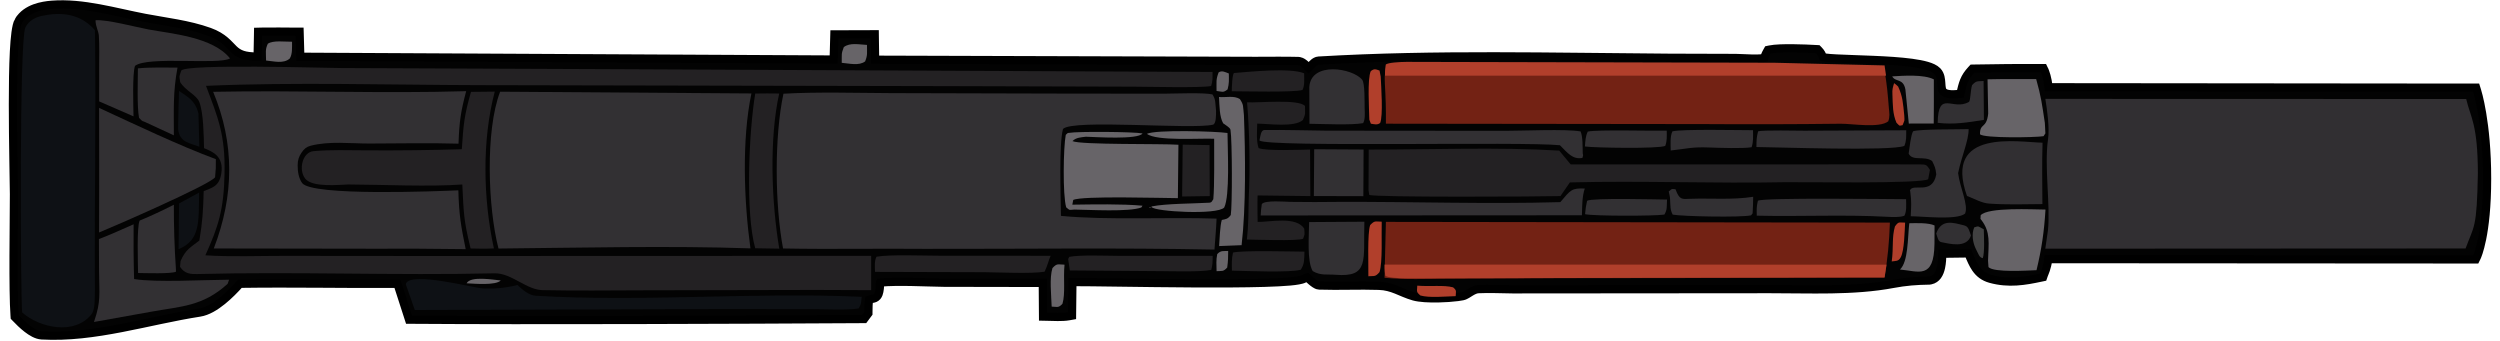
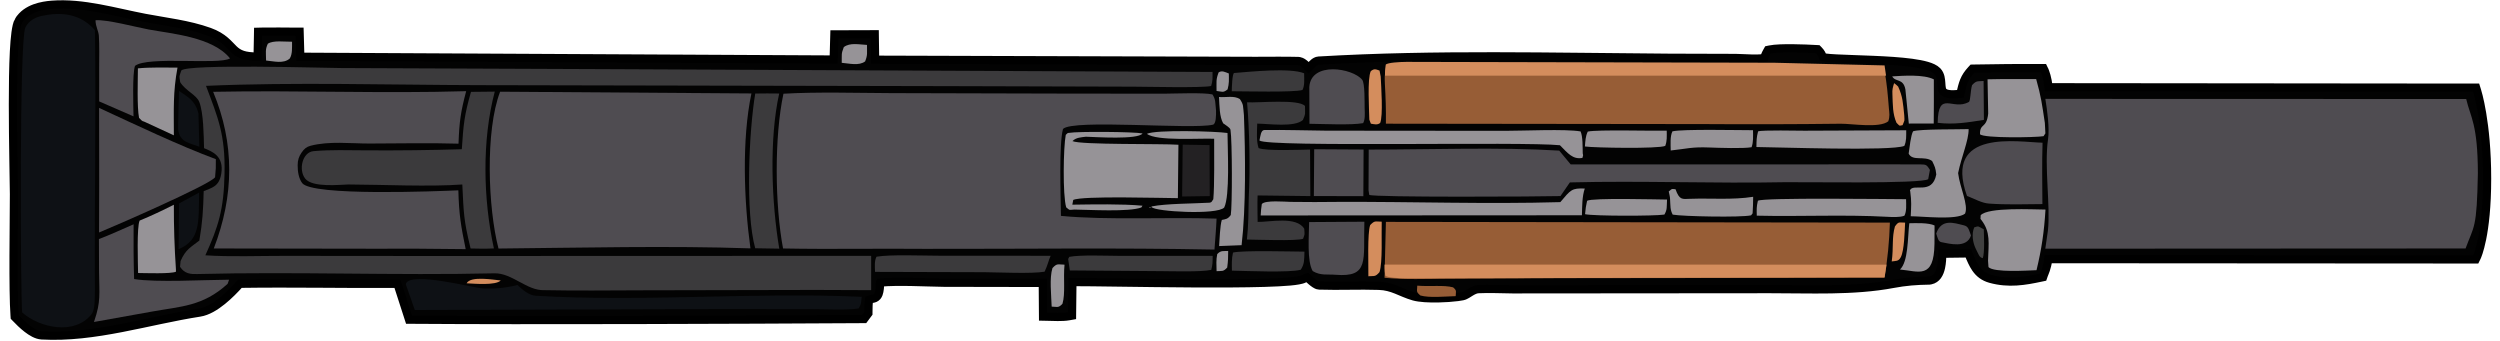
<svg xmlns="http://www.w3.org/2000/svg" width="147" height="20" viewBox="0 0 147 20" fill="none">
-   <path d="M120.438 15.237C120.366 15.778 120.218 16.054 120.179 16.167L120.134 16.297L120.001 16.325C119.07 16.524 118.112 16.695 117.034 16.395C116.642 16.285 116.377 16.075 116.173 15.781C116.004 15.539 115.876 15.236 115.742 14.9L114.208 14.92C114.201 15.174 114.187 15.47 114.131 15.727C114.093 15.897 114.034 16.073 113.93 16.215C113.834 16.346 113.699 16.447 113.524 16.483L113.447 16.495L113.437 16.496L113.428 16.496C112.688 16.506 112.044 16.556 111.317 16.693C108.973 17.137 106.372 16.995 104.066 17L104.065 17L88.947 17.013L88.946 17.013C88.252 17.008 87.6 16.969 86.927 17.002C86.785 17.009 86.64 17.076 86.483 17.17L86.259 17.309C86.192 17.348 86.101 17.398 86.007 17.417L85.718 17.464C85.395 17.506 84.982 17.536 84.575 17.544C84.04 17.555 83.474 17.529 83.131 17.432C82.742 17.321 82.406 17.158 82.105 17.038C81.796 16.915 81.484 16.82 81.083 16.806C80.501 16.786 79.922 16.791 79.337 16.797C78.754 16.803 78.165 16.809 77.572 16.789L77.571 16.789C77.506 16.787 77.451 16.764 77.417 16.748C77.379 16.73 77.341 16.707 77.307 16.685C77.237 16.639 77.162 16.579 77.093 16.52C77.009 16.45 76.927 16.374 76.859 16.311C76.85 16.314 76.841 16.317 76.832 16.32L76.699 16.381L76.698 16.381C76.608 16.432 76.48 16.462 76.353 16.485C76.217 16.51 76.047 16.532 75.851 16.55C75.457 16.586 74.942 16.611 74.346 16.629C73.153 16.665 71.623 16.669 70.064 16.66C67.17 16.644 64.19 16.583 63.058 16.586L63.037 18.36L63.035 18.561L62.838 18.596C62.458 18.663 61.908 18.629 61.566 18.622L61.331 18.617L61.329 18.382L61.316 16.636L55.511 16.625L55.507 16.625C54.337 16.608 52.861 16.517 51.75 16.614C51.748 16.619 51.744 16.623 51.743 16.626C51.74 16.636 51.738 16.644 51.738 16.671C51.739 16.745 51.755 16.878 51.706 17.129L51.662 17.288C51.642 17.339 51.615 17.388 51.579 17.43C51.496 17.526 51.393 17.553 51.326 17.566C51.239 17.581 51.181 17.581 51.103 17.616C51.065 17.867 51.066 18.029 51.062 18.345L51.062 18.423L51.015 18.486C50.976 18.538 50.934 18.594 50.885 18.661L50.812 18.759L50.691 18.76C43.389 18.803 31.075 18.849 24.227 18.799L24.052 18.798L23.998 18.631L23.371 16.691C20.267 16.708 17.204 16.641 14.107 16.686C13.816 17.011 13.457 17.38 13.073 17.689C12.664 18.02 12.198 18.309 11.742 18.379C10.224 18.614 8.7 18.989 7.133 19.291C5.579 19.59 4.005 19.811 2.447 19.721L2.446 19.721C2.151 19.703 1.844 19.515 1.598 19.324C1.339 19.125 1.097 18.884 0.924 18.701L0.864 18.639L0.858 18.553C0.75 17.078 0.816 13.073 0.821 11.419C0.82 11.055 0.805 10.297 0.789 9.345C0.774 8.394 0.759 7.254 0.759 6.135C0.759 5.016 0.773 3.914 0.819 3.039C0.842 2.602 0.873 2.217 0.914 1.914C0.935 1.763 0.959 1.628 0.986 1.515C1.013 1.406 1.046 1.299 1.096 1.217L1.097 1.217C1.326 0.836 1.688 0.614 2.044 0.482C2.4 0.351 2.77 0.302 3.045 0.28C3.961 0.208 4.898 0.319 5.817 0.487C6.277 0.571 6.737 0.671 7.188 0.77C7.64 0.868 8.084 0.966 8.52 1.05C9.729 1.282 11.075 1.426 12.312 1.87C13.151 2.172 13.449 2.615 13.747 2.898C13.891 3.035 14.042 3.145 14.274 3.221C14.476 3.286 14.75 3.326 15.148 3.324L15.172 2.1L15.176 1.868L15.408 1.862C16.059 1.848 16.74 1.864 17.382 1.865L17.616 1.865L17.623 2.1L17.658 3.337L49.02 3.5L49.055 2.256L49.062 2.022L49.296 2.021L51.196 2.015L51.435 2.014L51.438 2.253L51.457 3.511L73.821 3.58L75.071 3.575C75.493 3.574 75.916 3.575 76.331 3.586L76.408 3.595C76.482 3.61 76.547 3.642 76.599 3.674C76.669 3.718 76.734 3.774 76.791 3.828C76.845 3.88 76.898 3.937 76.945 3.991C76.983 3.957 77.024 3.917 77.069 3.869C77.122 3.814 77.185 3.746 77.25 3.692C77.309 3.644 77.409 3.571 77.537 3.563C84.415 3.159 91.284 3.352 98.149 3.396L102.048 3.408L102.049 3.408C102.176 3.409 102.333 3.416 102.497 3.424C102.664 3.432 102.842 3.44 103.017 3.444C103.307 3.451 103.562 3.442 103.74 3.411C103.753 3.366 103.762 3.324 103.776 3.284C103.806 3.202 103.842 3.13 103.897 3.031L103.951 2.935L104.06 2.912C104.371 2.847 104.908 2.835 105.422 2.84C105.945 2.845 106.474 2.87 106.788 2.888L106.881 2.893L106.946 2.959C107.071 3.085 107.135 3.218 107.187 3.359C107.218 3.366 107.26 3.377 107.314 3.385C107.476 3.407 107.708 3.425 107.996 3.439C108.574 3.469 109.331 3.488 110.128 3.522C110.917 3.555 111.736 3.604 112.408 3.694C112.744 3.74 113.05 3.796 113.301 3.869C113.541 3.939 113.77 4.034 113.912 4.18C114.017 4.287 114.069 4.416 114.099 4.534C114.127 4.651 114.137 4.774 114.145 4.879C114.152 4.991 114.158 5.082 114.172 5.167C114.186 5.25 114.206 5.306 114.229 5.342C114.314 5.47 114.472 5.532 114.719 5.544C114.838 5.55 114.964 5.543 115.091 5.532C115.148 5.527 115.209 5.522 115.269 5.517C115.343 5.194 115.403 4.955 115.484 4.756C115.584 4.511 115.711 4.33 115.906 4.114L115.977 4.037L116.081 4.035C117.903 4.006 118.337 4 120.003 4.004L120.155 4.004L120.221 4.142L120.221 4.143L120.222 4.144L120.223 4.146C120.223 4.147 120.224 4.149 120.225 4.15C120.227 4.155 120.229 4.161 120.232 4.169C120.239 4.184 120.248 4.205 120.258 4.232C120.278 4.287 120.305 4.364 120.333 4.466C120.378 4.628 120.425 4.85 120.456 5.13L145.421 5.155L145.597 5.155L145.65 5.323C145.662 5.36 146.241 7.173 146.241 10.501C146.241 13.831 145.662 15.069 145.639 15.117L145.572 15.254L145.421 15.254L120.438 15.237Z" fill="#030303" stroke="black" stroke-width="0.483" />
-   <path d="M145.013 5.822C145.262 6.904 145.692 7.265 145.699 10.191C145.638 13.507 145.474 13.244 144.976 14.61L120.264 14.623L120.417 13.563C120.579 12.143 120.192 9.771 120.425 8.186C120.523 7.515 120.372 6.482 120.267 5.814L145.013 5.822Z" fill="#312F32" />
-   <path d="M71.534 12.855C71.513 13.411 71.451 14.11 71.411 14.675C65.775 14.561 60.029 14.642 54.383 14.632C51.604 14.605 48.825 14.664 46.044 14.61C45.562 12.061 45.523 8.054 46.067 5.511C48.109 5.393 50.367 5.468 52.429 5.476L62.993 5.504L68.501 5.508C69.075 5.505 70.794 5.433 71.292 5.552C71.491 5.857 71.451 6.024 71.503 6.506C71.506 6.785 71.509 7.286 71.321 7.331C70.091 7.627 63.076 6.992 62.504 7.583C62.26 8.476 62.371 11.558 62.384 12.694C65.141 12.958 68.659 12.755 71.534 12.855Z" fill="#323033" />
-   <path d="M44.184 5.495C43.611 8.198 43.744 11.838 44.126 14.604C39.371 14.44 34.098 14.569 29.312 14.614C28.689 12.213 28.529 7.688 29.407 5.392L44.184 5.495Z" fill="#323033" />
-   <path d="M71.297 4.231C71.298 4.562 71.314 4.761 71.215 5.056C70.719 5.179 67.323 5.097 66.662 5.096L55.472 5.064L28.169 5.007C22.99 4.994 17.252 4.821 12.113 5.048C12.819 6.921 13.25 7.914 13.203 10.207C13.161 12.333 12.838 13.33 12.075 15.012C13.509 15.111 15.279 15.042 16.737 15.045L25.512 15.053L51.224 15.044L51.224 17.061L47.952 17.048L37.69 17.07C35.796 17.076 33.899 17.099 32.005 17.061C30.977 17.102 30.112 16.047 29.073 16.071C23.247 16.208 17.419 15.962 11.593 16.114C11.222 16.124 10.854 16.105 10.586 15.686L10.618 15.351C10.909 14.664 11.236 14.525 11.722 14.145C11.908 13.058 11.949 12.351 11.977 11.239C12.413 11.046 12.883 11.002 13.01 10.218C13.185 9.15 12.444 8.901 11.998 8.712C11.977 7.937 11.97 6.661 11.72 6C11.565 5.585 10.906 5.336 10.595 4.832C10.533 4.399 10.524 4.571 10.662 4.142C11.052 3.751 18.923 3.993 20.062 4.001L35.449 4.065L71.297 4.231Z" fill="#232123" />
-   <path d="M27.411 5.361C27.088 6.586 27.009 7.128 26.96 8.448C25.218 8.394 23.469 8.439 21.726 8.44C20.613 8.441 19.358 8.284 18.259 8.571C18.035 8.629 17.886 8.742 17.724 8.984C17.581 9.2 17.502 9.405 17.502 9.718C17.501 10.111 17.569 10.486 17.762 10.759C18.316 11.546 25.71 11.246 26.951 11.191C26.99 12.652 27.105 13.291 27.382 14.649C25.513 14.623 23.644 14.614 21.774 14.624L12.57 14.61C13.772 11.495 13.803 8.445 12.533 5.398C17.478 5.299 22.482 5.51 27.411 5.361Z" fill="#323033" />
-   <path d="M111.065 6.349C111.095 6.673 111.131 6.844 111.031 7.131C110.522 7.549 108.889 7.27 108.24 7.275C105.582 7.307 102.924 7.314 100.267 7.296L81.491 7.273C81.5 6.401 81.478 5.782 81.43 4.909C81.418 4.541 81.407 4.454 81.484 4.106C81.796 3.778 86.288 3.962 87.088 3.968L96.734 4.014C101.314 4.037 106.283 3.858 110.806 4.139C110.955 4.956 110.997 5.516 111.065 6.349Z" fill="#732214" />
-   <path d="M111.125 13.089C111.094 14.185 110.987 15.273 110.806 16.334L91.126 16.358L85.09 16.39C83.922 16.395 82.561 16.452 81.41 16.333L81.491 13.047L111.125 13.089Z" fill="#732214" />
+   <path d="M120.438 15.237C120.366 15.778 120.218 16.054 120.179 16.167L120.134 16.297L120.001 16.325C119.07 16.524 118.112 16.695 117.034 16.395C116.642 16.285 116.377 16.075 116.173 15.781C116.004 15.539 115.876 15.236 115.742 14.9L114.208 14.92C114.201 15.174 114.187 15.47 114.131 15.727C114.093 15.897 114.034 16.073 113.93 16.215C113.834 16.346 113.699 16.447 113.524 16.483L113.447 16.495L113.437 16.496L113.428 16.496C112.688 16.506 112.044 16.556 111.317 16.693C108.973 17.137 106.372 16.995 104.066 17L104.065 17L88.947 17.013L88.946 17.013C88.252 17.008 87.6 16.969 86.927 17.002C86.785 17.009 86.64 17.076 86.483 17.17L86.259 17.309C86.192 17.348 86.101 17.398 86.007 17.417L85.718 17.464C85.395 17.506 84.982 17.536 84.575 17.544C84.04 17.555 83.474 17.529 83.131 17.432C82.742 17.321 82.406 17.158 82.105 17.038C81.796 16.915 81.484 16.82 81.083 16.806C80.501 16.786 79.922 16.791 79.337 16.797C78.754 16.803 78.165 16.809 77.572 16.789L77.571 16.789C77.506 16.787 77.451 16.764 77.417 16.748C77.379 16.73 77.341 16.707 77.307 16.685C77.237 16.639 77.162 16.579 77.093 16.52C77.009 16.45 76.927 16.374 76.859 16.311C76.85 16.314 76.841 16.317 76.832 16.32L76.699 16.381L76.698 16.381C76.608 16.432 76.48 16.462 76.353 16.485C76.217 16.51 76.047 16.532 75.851 16.55C75.457 16.586 74.942 16.611 74.346 16.629C73.153 16.665 71.623 16.669 70.064 16.66C67.17 16.644 64.19 16.583 63.058 16.586L63.037 18.36L63.035 18.561L62.838 18.596C62.458 18.663 61.908 18.629 61.566 18.622L61.331 18.617L61.329 18.382L61.316 16.636L55.511 16.625L55.507 16.625C54.337 16.608 52.861 16.517 51.75 16.614C51.748 16.619 51.744 16.623 51.743 16.626C51.74 16.636 51.738 16.644 51.738 16.671C51.739 16.745 51.755 16.878 51.706 17.129L51.662 17.288C51.642 17.339 51.615 17.388 51.579 17.43C51.496 17.526 51.393 17.553 51.326 17.566C51.239 17.581 51.181 17.581 51.103 17.616C51.065 17.867 51.066 18.029 51.062 18.345L51.062 18.423L51.015 18.486C50.976 18.538 50.934 18.594 50.885 18.661L50.812 18.759L50.691 18.76C43.389 18.803 31.075 18.849 24.227 18.799L24.052 18.798L23.998 18.631L23.371 16.691C20.267 16.708 17.204 16.641 14.107 16.686C13.816 17.011 13.457 17.38 13.073 17.689C12.664 18.02 12.198 18.309 11.742 18.379C10.224 18.614 8.7 18.989 7.133 19.291C5.579 19.59 4.005 19.811 2.447 19.721L2.446 19.721C2.151 19.703 1.844 19.515 1.598 19.324C1.339 19.125 1.097 18.884 0.924 18.701L0.864 18.639L0.858 18.553C0.75 17.078 0.816 13.073 0.821 11.419C0.82 11.055 0.805 10.297 0.789 9.345C0.774 8.394 0.759 7.254 0.759 6.135C0.759 5.016 0.773 3.914 0.819 3.039C0.842 2.602 0.873 2.217 0.914 1.914C0.935 1.763 0.959 1.628 0.986 1.515C1.013 1.406 1.046 1.299 1.096 1.217L1.097 1.217C1.326 0.836 1.688 0.614 2.044 0.482C2.4 0.351 2.77 0.302 3.045 0.28C3.961 0.208 4.898 0.319 5.817 0.487C6.277 0.571 6.737 0.671 7.188 0.77C7.64 0.868 8.084 0.966 8.52 1.05C9.729 1.282 11.075 1.426 12.312 1.87C13.151 2.172 13.449 2.615 13.747 2.898C13.891 3.035 14.042 3.145 14.274 3.221C14.476 3.286 14.75 3.326 15.148 3.324L15.172 2.1L15.176 1.868L15.408 1.862C16.059 1.848 16.74 1.864 17.382 1.865L17.616 1.865L17.623 2.1L17.658 3.337L49.02 3.5L49.055 2.256L49.062 2.022L49.296 2.021L51.196 2.015L51.435 2.014L51.438 2.253L51.457 3.511L73.821 3.58L75.071 3.575C75.493 3.574 75.916 3.575 76.331 3.586L76.408 3.595C76.482 3.61 76.547 3.642 76.599 3.674C76.669 3.718 76.734 3.774 76.791 3.828C76.845 3.88 76.898 3.937 76.945 3.991C76.983 3.957 77.024 3.917 77.069 3.869C77.122 3.814 77.185 3.746 77.25 3.692C77.309 3.644 77.409 3.571 77.537 3.563C84.415 3.159 91.284 3.352 98.149 3.396L102.048 3.408L102.049 3.408C102.176 3.409 102.333 3.416 102.497 3.424C102.664 3.432 102.842 3.44 103.017 3.444C103.307 3.451 103.562 3.442 103.74 3.411C103.753 3.366 103.762 3.324 103.776 3.284C103.806 3.202 103.842 3.13 103.897 3.031L103.951 2.935L104.06 2.912C104.371 2.847 104.908 2.835 105.422 2.84C105.945 2.845 106.474 2.87 106.788 2.888L106.881 2.893L106.946 2.959C107.071 3.085 107.135 3.218 107.187 3.359C107.218 3.366 107.26 3.377 107.314 3.385C107.476 3.407 107.708 3.425 107.996 3.439C108.574 3.469 109.331 3.488 110.128 3.522C110.917 3.555 111.736 3.604 112.408 3.694C112.744 3.74 113.05 3.796 113.301 3.869C113.541 3.939 113.77 4.034 113.912 4.18C114.017 4.287 114.069 4.416 114.099 4.534C114.127 4.651 114.137 4.774 114.145 4.879C114.152 4.991 114.158 5.082 114.172 5.167C114.186 5.251 114.205 5.306 114.229 5.342L114.229 5.342C114.314 5.47 114.472 5.532 114.719 5.544C114.838 5.55 114.964 5.543 115.091 5.532C115.148 5.527 115.209 5.522 115.269 5.517C115.343 5.194 115.403 4.955 115.484 4.756C115.584 4.511 115.711 4.33 115.906 4.114L115.977 4.037L116.081 4.035C117.903 4.006 118.337 4 120.003 4.004L120.155 4.004L120.221 4.142L120.221 4.143L120.222 4.144L120.223 4.146C120.223 4.147 120.224 4.149 120.225 4.15C120.227 4.155 120.229 4.161 120.232 4.169C120.239 4.184 120.248 4.205 120.258 4.232C120.278 4.287 120.305 4.364 120.333 4.466C120.378 4.628 120.425 4.85 120.456 5.13L145.421 5.155L145.597 5.155L145.65 5.323C145.662 5.36 146.241 7.173 146.241 10.501C146.241 13.831 145.662 15.069 145.639 15.117L145.572 15.254L145.421 15.254L120.438 15.237Z" fill="#030303" stroke="black" stroke-width="0.483" />
+   <path d="M145.013 5.822C145.262 6.904 145.692 7.265 145.699 10.191C145.638 13.507 145.474 13.244 144.976 14.61L120.264 14.623L120.417 13.563C120.579 12.143 120.192 9.771 120.425 8.186C120.523 7.515 120.372 6.482 120.267 5.814L145.013 5.822Z" fill="#4F4C51" />
+   <path d="M71.534 12.855C71.513 13.411 71.451 14.11 71.411 14.675C65.775 14.561 60.029 14.642 54.383 14.632C51.604 14.605 48.825 14.664 46.044 14.61C45.562 12.061 45.523 8.054 46.067 5.511C48.109 5.393 50.367 5.468 52.429 5.476L62.993 5.504L68.501 5.508C69.075 5.505 70.794 5.433 71.292 5.552C71.491 5.857 71.451 6.024 71.503 6.506C71.506 6.785 71.509 7.286 71.321 7.331C70.091 7.627 63.076 6.992 62.504 7.583C62.26 8.476 62.371 11.558 62.384 12.694C65.141 12.958 68.659 12.755 71.534 12.855Z" fill="#4F4C51" />
+   <path d="M44.184 5.495C43.611 8.198 43.744 11.838 44.126 14.604C39.371 14.44 34.098 14.569 29.312 14.614C28.689 12.213 28.529 7.688 29.407 5.392L44.184 5.495Z" fill="#4F4C51" />
+   <path d="M71.297 4.231C71.298 4.562 71.314 4.761 71.215 5.056C70.719 5.179 67.323 5.097 66.662 5.096L55.472 5.064L28.169 5.007C22.99 4.994 17.252 4.821 12.113 5.048C12.819 6.921 13.25 7.914 13.203 10.207C13.161 12.333 12.838 13.33 12.075 15.012C13.509 15.111 15.279 15.042 16.737 15.045L25.512 15.053L51.224 15.044L51.224 17.061L47.952 17.048L37.69 17.07C35.796 17.076 33.899 17.099 32.005 17.061C30.977 17.102 30.112 16.047 29.073 16.071C23.247 16.208 17.419 15.962 11.593 16.114C11.222 16.124 10.854 16.105 10.586 15.686L10.618 15.351C10.909 14.664 11.236 14.525 11.722 14.145C11.908 13.058 11.949 12.351 11.977 11.239C12.413 11.046 12.883 11.002 13.01 10.218C13.185 9.15 12.444 8.901 11.998 8.712C11.977 7.937 11.97 6.661 11.72 6C11.565 5.585 10.906 5.336 10.595 4.832C10.533 4.399 10.524 4.571 10.662 4.142C11.052 3.751 18.923 3.993 20.062 4.001L35.449 4.065L71.297 4.231Z" fill="#3B3A3C" />
+   <path d="M27.411 5.361C27.088 6.586 27.009 7.128 26.96 8.448C25.218 8.394 23.469 8.439 21.726 8.44C20.613 8.441 19.358 8.284 18.259 8.571C18.035 8.629 17.886 8.742 17.724 8.984C17.581 9.2 17.502 9.405 17.502 9.718C17.501 10.111 17.569 10.486 17.762 10.759C18.316 11.546 25.71 11.246 26.951 11.191C26.99 12.652 27.105 13.291 27.382 14.649C25.513 14.623 23.644 14.614 21.774 14.624L12.57 14.61C13.772 11.495 13.803 8.445 12.533 5.398C17.478 5.299 22.482 5.51 27.411 5.361Z" fill="#4F4C51" />
+   <path d="M111.065 6.349C111.095 6.673 111.131 6.844 111.031 7.131C110.522 7.549 108.889 7.27 108.24 7.275C105.582 7.307 102.924 7.314 100.267 7.296L81.491 7.273C81.5 6.401 81.478 5.782 81.43 4.909C81.418 4.541 81.407 4.454 81.484 4.106C81.796 3.778 86.288 3.962 87.088 3.968L96.734 4.014C101.314 4.037 106.283 3.858 110.806 4.139C110.955 4.956 110.997 5.516 111.065 6.349Z" fill="#975D36" />
+   <path d="M111.125 13.089C111.094 14.185 110.987 15.273 110.806 16.334L91.126 16.358L85.09 16.39C83.922 16.395 82.561 16.452 81.41 16.333L81.491 13.047L111.125 13.089Z" fill="#975D36" />
  <path d="M5.582 1.776C5.66 6.776 5.541 11.996 5.582 17.017C5.564 17.421 5.611 18.179 5.39 18.464C4.4 19.738 2.325 19.279 1.3 18.369C1.199 16.672 1.138 2.325 1.492 1.616C1.706 1.188 2.119 1.008 2.453 0.936C3.522 0.703 4.697 0.756 5.582 1.776Z" fill="#0E1115" />
-   <path d="M113.479 9.989L113.379 10.532C113.075 10.821 105.818 10.696 104.978 10.713C100.778 10.798 96.511 10.617 92.308 10.726L91.755 11.529C90.72 11.562 80.767 11.615 80.511 11.458L80.47 11.184L80.48 8.796C84.033 8.797 88.178 8.64 91.682 8.856L92.355 9.666L106.767 9.666C108.823 9.663 110.884 9.656 112.939 9.667C113.265 9.668 113.299 9.703 113.479 9.989Z" fill="#232123" />
-   <path d="M29.092 5.387C28.334 8.25 28.407 11.698 29.041 14.607C28.571 14.631 28.141 14.624 27.671 14.611L27.651 14.53C27.267 12.942 27.265 12.542 27.184 10.848C25.202 10.99 22.534 10.856 20.487 10.847C19.969 10.858 18.379 11.043 17.947 10.504C17.54 9.994 17.772 8.945 18.439 8.887C19.457 8.797 20.481 8.836 21.514 8.84C23.394 8.853 25.274 8.831 27.155 8.774C27.25 7.302 27.304 6.765 27.694 5.402L29.092 5.387Z" fill="#232123" />
-   <path d="M12.691 9.359C12.698 9.804 12.691 9.984 12.647 10.423C12.335 10.865 6.651 13.335 5.824 13.671L5.832 10.501L5.825 6.343C7.951 7.327 10.547 8.563 12.691 9.359Z" fill="#323033" />
+   <path d="M113.479 9.989L113.379 10.532C113.075 10.821 105.818 10.696 104.978 10.713C100.778 10.798 96.511 10.617 92.308 10.726L91.755 11.529C90.72 11.562 80.767 11.615 80.511 11.458L80.47 11.184L80.48 8.796C84.033 8.797 88.178 8.64 91.682 8.856L92.355 9.666L106.767 9.666C108.823 9.663 110.884 9.656 112.939 9.667C113.265 9.668 113.299 9.703 113.479 9.989Z" fill="#4F4C51" />
+   <path d="M29.092 5.387C28.334 8.25 28.407 11.698 29.041 14.607C28.571 14.631 28.141 14.624 27.671 14.611L27.651 14.53C27.267 12.942 27.265 12.542 27.184 10.848C25.202 10.99 22.534 10.856 20.487 10.847C19.969 10.858 18.379 11.043 17.947 10.504C17.54 9.994 17.772 8.945 18.439 8.887C19.457 8.797 20.481 8.836 21.514 8.84C23.394 8.853 25.274 8.831 27.155 8.774C27.25 7.302 27.304 6.765 27.694 5.402L29.092 5.387Z" fill="#3B3A3C" />
+   <path d="M12.691 9.359C12.698 9.804 12.691 9.984 12.647 10.423C12.335 10.865 6.651 13.335 5.824 13.671L5.832 10.501L5.825 6.343C7.951 7.327 10.547 8.563 12.691 9.359Z" fill="#4F4C51" />
  <path d="M50.668 17.454C50.609 17.898 50.66 17.851 50.483 18.138C49.871 18.245 48.447 18.177 47.761 18.177L42.304 18.173L24.391 18.228L23.868 16.737L23.875 16.659C24.226 15.973 27.775 16.915 28.37 16.957C29.059 16.997 29.747 16.931 30.427 16.759C30.743 17.064 31.124 17.367 31.504 17.39C37.846 17.772 44.337 17.163 50.668 17.454Z" fill="#0E1115" />
-   <path d="M77.031 8.794L77.049 11.53L73.947 11.492C73.926 11.953 73.945 12.575 73.949 13.049C74.658 13.062 76.231 12.695 76.69 13.451C76.71 13.842 76.737 13.713 76.621 14.041C76.191 14.184 73.866 14.087 73.317 14.085C73.412 13.287 73.412 12.384 73.428 11.567C73.514 9.949 73.469 7.609 73.327 6.017C74.001 6.056 76.363 5.812 76.734 6.233C76.734 6.785 76.781 6.643 76.612 7.054C76.12 7.499 74.608 7.277 73.925 7.268C73.912 7.755 73.866 8.277 74.004 8.706C74.409 8.891 76.532 8.802 77.031 8.794Z" fill="#232123" />
-   <path d="M13.47 16.446L13.384 16.689C11.93 18.02 10.605 18.017 8.967 18.315C7.82 18.523 6.67 18.722 5.523 18.933L5.544 18.874C5.936 17.735 5.838 17.291 5.824 15.988L5.817 14.057C6.473 13.811 7.2 13.472 7.856 13.188C7.848 14.307 7.852 15.29 7.885 16.408C9.17 16.62 12.036 16.453 13.47 16.446Z" fill="#323033" />
-   <path d="M13.526 3.435C12.859 3.829 8.681 3.287 7.939 3.873C7.777 4.317 7.842 6.231 7.85 6.842L5.832 5.963L5.83 3.98C5.835 3.408 5.848 2.681 5.814 2.112C5.797 1.825 5.622 1.572 5.616 1.191C6.275 1.135 8.02 1.6 8.746 1.735C10.056 1.979 12.511 2.167 13.526 3.435Z" fill="#323033" />
-   <path d="M120.102 8.391C120.065 9.525 120.088 10.85 120.093 12C119.054 12.011 117.995 12.044 116.957 11.971C116.507 11.939 116.103 11.684 115.659 11.523C114.232 7.518 118.725 8.368 120.102 8.391Z" fill="#312F32" />
-   <path d="M93.065 9.022C93.099 9.178 93.093 9.092 93.045 9.286C92.473 9.387 92.195 9.013 91.724 8.54C89.515 8.312 74.582 8.67 74.056 8.263C74.114 8.005 74.135 7.648 74.347 7.645C75.542 7.628 76.782 7.672 77.973 7.683L88.483 7.693C89.514 7.696 92.068 7.573 92.938 7.728C93.074 8.039 93.054 8.624 93.065 9.022Z" fill="#323033" />
-   <path d="M93.184 11.086C93.023 11.568 93.035 12.111 93.017 12.658L74.128 12.669C74.138 12.402 74.16 12.253 74.195 11.997C74.391 11.756 75.574 11.866 75.896 11.871C76.832 11.884 77.767 11.884 78.703 11.871C83.027 11.853 87.428 12.011 91.746 11.885C92.362 11.159 92.417 11.054 93.184 11.086Z" fill="#323033" />
-   <path d="M115.756 7.592C115.762 8.265 115.33 9.219 115.137 10.177C115.239 11.037 115.762 12.058 115.545 12.561C115.055 12.958 113.071 12.718 112.351 12.716C112.38 12.114 112.403 11.853 112.322 11.251L112.304 11.197C112.476 10.739 113.615 11.505 113.853 10.258C113.81 9.865 113.766 9.793 113.609 9.468C113.163 9.138 112.456 9.503 112.229 9.031C112.278 8.697 112.358 7.944 112.489 7.72C112.884 7.581 115.168 7.614 115.756 7.592Z" fill="#323033" />
-   <path d="M45.817 5.499C45.222 8.161 45.363 11.912 45.821 14.621L44.407 14.597C43.823 12.503 44.033 7.767 44.408 5.5C44.869 5.485 45.354 5.498 45.817 5.499Z" fill="#232123" />
-   <path d="M120.275 12.323C120.194 13.651 120.045 14.645 119.747 15.888C119.232 15.904 117.244 16.04 116.923 15.706L116.897 15.329C116.928 14.281 117.058 13.653 116.498 12.928L116.453 12.871L116.463 12.658C116.896 12.17 119.548 12.32 120.275 12.323Z" fill="#676468" />
-   <path d="M120.237 7.228L120.269 7.842L120.161 8.008C119.669 8.087 116.652 8.136 116.424 7.894C116.411 7.215 116.813 7.59 116.906 6.676L116.867 4.664C117.81 4.638 118.782 4.653 119.727 4.65C120.018 5.684 120.073 6.136 120.237 7.228Z" fill="#676468" />
-   <path d="M80.241 6.362C80.253 6.696 80.275 7.023 80.152 7.241C79.45 7.369 77.772 7.286 76.997 7.278L76.988 5.109C77.09 3.602 79.534 3.998 80.096 4.69C80.259 4.892 80.235 6.012 80.241 6.362Z" fill="#323033" />
-   <path d="M61.778 15.04C61.642 15.342 61.611 15.576 61.423 15.975C60.691 16.106 58.71 16.013 57.88 16.005L51.452 15.987C51.444 15.65 51.407 15.351 51.538 15.094C52.348 14.957 54.222 15.033 55.112 15.035L61.778 15.04Z" fill="#232123" />
-   <path d="M80.225 13.037C80.157 15.315 80.534 16.322 78.52 16.156C78.042 16.116 77.659 16.22 77.187 15.939C76.843 15.357 76.967 13.896 76.976 13.058L80.225 13.037Z" fill="#323033" />
-   <path d="M112.077 11.713C112.081 12.055 112.116 12.422 111.98 12.683C111.713 12.79 111.246 12.763 110.954 12.747C108.402 12.607 105.849 12.743 103.298 12.681C103.29 12.291 103.279 12.17 103.364 11.804C103.628 11.609 111.091 11.71 112.077 11.713Z" fill="#323033" />
-   <path d="M73.143 6.774C73.228 9.046 73.268 12.174 73.006 14.416L71.684 14.469C71.711 14.07 71.739 13.261 71.843 12.932C72.079 12.883 72.192 12.887 72.37 12.643C72.458 12.147 72.458 8.278 72.353 7.634C72.331 7.5 72.059 7.358 71.923 7.251C71.702 6.868 71.709 6.233 71.677 5.703C72.085 5.742 72.565 5.604 72.905 5.827C73.137 6.178 73.08 6.214 73.143 6.774Z" fill="#676468" />
-   <path d="M112.086 7.66C112.083 8.02 112.105 8.282 111.975 8.578C111.234 8.898 104.429 8.653 103.277 8.645C103.286 8.245 103.278 8.094 103.376 7.725C103.608 7.638 105.746 7.686 106.102 7.686L112.086 7.66Z" fill="#323033" />
-   <path d="M80.179 8.792L80.165 11.535L77.255 11.527L77.275 8.775L80.179 8.792Z" fill="#323033" />
-   <path d="M10.345 15.843L10.347 15.975C10.071 16.114 8.51 16.056 8.119 16.053C8.111 15.439 8.036 13.343 8.211 12.97C8.912 12.683 9.533 12.385 10.223 12.039C10.218 13.309 10.259 14.579 10.345 15.843Z" fill="#323033" />
-   <path d="M10.437 3.975C10.165 5.439 10.223 6.437 10.223 7.958L8.473 7.15C8.346 7.13 8.282 7.04 8.176 6.93C8.052 6.273 8.104 4.786 8.109 4.02C8.823 3.947 9.709 3.976 10.437 3.975Z" fill="#323033" />
-   <path d="M71.305 15.045C71.301 15.397 71.31 15.542 71.222 15.869C70.598 15.999 68.956 15.947 68.278 15.943L62.905 15.902C62.876 15.678 62.841 15.45 62.808 15.227L62.877 15.103C63.532 14.975 65.072 15.043 65.793 15.044L71.305 15.045Z" fill="#232123" />
-   <path d="M72.177 7.82C72.185 8.849 72.324 11.506 71.984 12.201C71.573 12.656 67.894 12.441 67.726 12.179L67.569 12.233L67.617 12.168L67.665 12.237L67.722 12.137C68.565 11.966 70.216 11.973 71.139 11.917C71.261 11.883 71.236 11.87 71.343 11.712C71.416 10.923 71.392 9.042 71.393 8.159C70.58 8.118 68.01 8.312 67.437 7.869C67.953 7.615 71.496 7.718 72.177 7.82Z" fill="#676468" />
-   <path d="M103.086 11.572C103.089 11.903 103.07 12.217 103.053 12.546L102.963 12.662C102.383 12.794 98.972 12.73 98.354 12.62C98.194 12.313 98.229 12.127 98.199 11.692C98.203 11.6 98.143 11.359 98.122 11.257C98.358 11.073 98.253 11.109 98.52 11.126C98.751 11.775 98.916 11.707 99.373 11.69C100.599 11.645 101.867 11.764 103.086 11.572Z" fill="#323033" />
-   <path d="M103.077 7.656C103.08 8.008 103.105 8.352 102.993 8.656C102.536 8.744 101.037 8.693 100.498 8.672C99.482 8.63 99.169 8.749 98.238 8.849C98.234 8.465 98.194 8.021 98.338 7.724C98.925 7.58 102.31 7.658 103.077 7.656Z" fill="#323033" />
+   <path d="M77.031 8.794L77.049 11.53L73.947 11.492C73.926 11.953 73.945 12.575 73.949 13.049C74.658 13.062 76.231 12.695 76.69 13.451C76.71 13.842 76.737 13.713 76.621 14.041C76.191 14.184 73.866 14.087 73.317 14.085C73.412 13.287 73.412 12.384 73.428 11.567C73.514 9.949 73.469 7.609 73.327 6.017C74.001 6.056 76.363 5.812 76.734 6.233C76.734 6.785 76.781 6.643 76.612 7.054C76.12 7.499 74.608 7.277 73.925 7.268C73.912 7.755 73.866 8.277 74.004 8.706C74.409 8.891 76.532 8.802 77.031 8.794Z" fill="#3B3A3C" />
+   <path d="M13.47 16.446L13.384 16.689C11.93 18.02 10.605 18.017 8.967 18.315C7.82 18.523 6.67 18.722 5.523 18.933L5.544 18.874C5.936 17.735 5.838 17.291 5.824 15.988L5.817 14.057C6.473 13.811 7.2 13.472 7.856 13.188C7.848 14.307 7.852 15.29 7.885 16.408C9.17 16.62 12.036 16.453 13.47 16.446Z" fill="#4F4C51" />
+   <path d="M13.526 3.435C12.859 3.829 8.681 3.287 7.939 3.873C7.777 4.317 7.842 6.231 7.85 6.842L5.832 5.963L5.83 3.98C5.835 3.408 5.848 2.681 5.814 2.112C5.797 1.825 5.622 1.572 5.616 1.191C6.275 1.135 8.02 1.6 8.746 1.735C10.056 1.979 12.511 2.167 13.526 3.435Z" fill="#4F4C51" />
+   <path d="M120.102 8.391C120.065 9.525 120.088 10.85 120.093 12C119.054 12.011 117.995 12.044 116.957 11.971C116.507 11.939 116.103 11.684 115.659 11.523C114.232 7.518 118.725 8.368 120.102 8.391Z" fill="#4F4C51" />
+   <path d="M93.065 9.022C93.099 9.178 93.093 9.092 93.045 9.286C92.473 9.387 92.195 9.013 91.724 8.54C89.515 8.312 74.582 8.67 74.056 8.263C74.114 8.005 74.135 7.648 74.347 7.645C75.542 7.628 76.782 7.672 77.973 7.683L88.483 7.693C89.514 7.696 92.068 7.573 92.938 7.728C93.074 8.039 93.054 8.624 93.065 9.022Z" fill="#969397" />
+   <path d="M93.184 11.086C93.023 11.568 93.035 12.111 93.017 12.658L74.128 12.669C74.138 12.402 74.16 12.253 74.195 11.997C74.391 11.756 75.574 11.866 75.896 11.871C76.832 11.884 77.767 11.884 78.703 11.871C83.027 11.853 87.428 12.011 91.746 11.885C92.362 11.159 92.417 11.054 93.184 11.086Z" fill="#969397" />
+   <path d="M115.756 7.592C115.762 8.265 115.33 9.219 115.137 10.177C115.239 11.037 115.762 12.058 115.545 12.561C115.055 12.958 113.071 12.718 112.351 12.716C112.38 12.114 112.403 11.853 112.322 11.251L112.304 11.197C112.476 10.739 113.615 11.505 113.853 10.258C113.81 9.865 113.766 9.793 113.609 9.468C113.163 9.138 112.456 9.503 112.229 9.031C112.278 8.697 112.358 7.944 112.489 7.72C112.884 7.581 115.168 7.614 115.756 7.592Z" fill="#969397" />
+   <path d="M45.817 5.499C45.222 8.161 45.363 11.912 45.821 14.621L44.407 14.597C43.823 12.503 44.033 7.767 44.408 5.5C44.869 5.485 45.354 5.498 45.817 5.499Z" fill="#3B3A3C" />
+   <path d="M120.275 12.323C120.194 13.651 120.045 14.645 119.747 15.888C119.232 15.904 117.244 16.04 116.923 15.706L116.897 15.329C116.928 14.281 117.058 13.653 116.498 12.928L116.453 12.871L116.463 12.658C116.896 12.17 119.548 12.32 120.275 12.323Z" fill="#969397" />
+   <path d="M120.237 7.228L120.269 7.842L120.161 8.008C119.669 8.087 116.652 8.136 116.424 7.894C116.411 7.215 116.813 7.59 116.906 6.676L116.867 4.664C117.81 4.638 118.782 4.653 119.727 4.65C120.018 5.684 120.073 6.136 120.237 7.228Z" fill="#969397" />
+   <path d="M80.241 6.362C80.253 6.696 80.275 7.023 80.152 7.241C79.45 7.369 77.772 7.286 76.997 7.278L76.988 5.109C77.09 3.602 79.534 3.998 80.096 4.69C80.259 4.892 80.235 6.012 80.241 6.362Z" fill="#4F4C51" />
+   <path d="M61.778 15.04C61.642 15.342 61.611 15.576 61.423 15.975C60.691 16.106 58.71 16.013 57.88 16.005L51.452 15.987C51.444 15.65 51.407 15.351 51.538 15.094C52.348 14.957 54.222 15.033 55.112 15.035L61.778 15.04Z" fill="#3B3A3C" />
+   <path d="M80.225 13.037C80.157 15.315 80.534 16.322 78.52 16.156C78.042 16.116 77.659 16.22 77.187 15.939C76.843 15.357 76.967 13.896 76.976 13.058L80.225 13.037Z" fill="#4F4C51" />
+   <path d="M112.077 11.713C112.081 12.055 112.116 12.422 111.98 12.683C111.713 12.79 111.246 12.763 110.954 12.747C108.402 12.607 105.849 12.743 103.298 12.681C103.29 12.291 103.279 12.17 103.364 11.804C103.628 11.609 111.091 11.71 112.077 11.713Z" fill="#969397" />
+   <path d="M73.143 6.774C73.228 9.046 73.268 12.174 73.006 14.416L71.684 14.469C71.711 14.07 71.739 13.261 71.843 12.932C72.079 12.883 72.192 12.887 72.37 12.643C72.458 12.147 72.458 8.278 72.353 7.634C72.331 7.5 72.059 7.358 71.923 7.251C71.702 6.868 71.709 6.233 71.677 5.703C72.085 5.742 72.565 5.604 72.905 5.827C73.137 6.178 73.08 6.214 73.143 6.774Z" fill="#969397" />
+   <path d="M112.086 7.66C112.083 8.02 112.105 8.282 111.975 8.578C111.234 8.898 104.429 8.653 103.277 8.645C103.286 8.245 103.278 8.094 103.376 7.725C103.608 7.638 105.746 7.686 106.102 7.686L112.086 7.66Z" fill="#969397" />
+   <path d="M80.179 8.792L80.165 11.535L77.255 11.527L77.275 8.775L80.179 8.792Z" fill="#4F4C51" />
+   <path d="M10.345 15.843L10.347 15.975C10.071 16.114 8.51 16.056 8.119 16.053C8.111 15.439 8.036 13.343 8.211 12.97C8.912 12.683 9.533 12.385 10.223 12.039C10.218 13.309 10.259 14.579 10.345 15.843Z" fill="#969397" />
+   <path d="M10.437 3.975C10.165 5.439 10.223 6.437 10.223 7.958L8.473 7.15C8.346 7.13 8.282 7.04 8.176 6.93C8.052 6.273 8.104 4.786 8.109 4.02C8.823 3.947 9.709 3.976 10.437 3.975Z" fill="#969397" />
+   <path d="M71.305 15.045C71.301 15.397 71.31 15.542 71.222 15.869C70.598 15.999 68.956 15.947 68.278 15.943L62.905 15.902C62.876 15.678 62.841 15.45 62.808 15.227L62.877 15.103C63.532 14.975 65.072 15.043 65.793 15.044L71.305 15.045Z" fill="#3B3A3C" />
+   <path d="M72.177 7.82C72.185 8.849 72.324 11.506 71.984 12.201C71.573 12.656 67.894 12.441 67.726 12.179L67.569 12.233L67.617 12.168L67.665 12.237L67.722 12.137C68.565 11.966 70.216 11.973 71.139 11.917C71.261 11.883 71.236 11.87 71.343 11.712C71.416 10.923 71.392 9.042 71.393 8.159C70.58 8.118 68.01 8.312 67.437 7.869C67.953 7.615 71.496 7.718 72.177 7.82Z" fill="#969397" />
+   <path d="M103.086 11.572C103.089 11.903 103.07 12.217 103.053 12.546L102.963 12.662C102.383 12.794 98.972 12.73 98.354 12.62C98.194 12.313 98.229 12.127 98.199 11.692C98.203 11.6 98.143 11.359 98.122 11.257C98.358 11.073 98.253 11.109 98.52 11.126C98.751 11.775 98.916 11.707 99.373 11.69C100.599 11.645 101.867 11.764 103.086 11.572Z" fill="#969397" />
+   <path d="M103.077 7.656C103.08 8.008 103.105 8.352 102.993 8.656C102.536 8.744 101.037 8.693 100.498 8.672C99.482 8.63 99.169 8.749 98.238 8.849C98.234 8.465 98.194 8.021 98.338 7.724C98.925 7.58 102.31 7.658 103.077 7.656Z" fill="#969397" />
  <path d="M71.122 8.532L71.133 11.53L69.509 11.554L69.543 8.506L71.122 8.532Z" fill="#232123" />
-   <path d="M76.682 4.308C76.687 4.656 76.723 5.029 76.585 5.291C76.067 5.442 73.127 5.366 72.427 5.366C72.43 5.206 72.452 4.301 72.571 4.292C73.526 4.218 75.84 3.972 76.682 4.308Z" fill="#232123" />
-   <path d="M76.702 14.797C76.685 15.329 76.703 15.515 76.484 15.86C75.858 16.044 73.215 15.927 72.437 15.914C72.432 15.515 72.415 15.233 72.5 14.85C73.089 14.711 75.945 14.793 76.702 14.797Z" fill="#232123" />
-   <path d="M113.709 4.667C113.714 5.532 113.712 6.397 113.703 7.262L112.238 7.266L112.036 5.25C111.906 4.587 111.454 4.844 111.262 4.492C111.901 4.45 113.122 4.364 113.709 4.667Z" fill="#676468" />
-   <path d="M98.004 7.685C98.006 8.032 98.028 8.277 97.917 8.578C97.51 8.758 93.733 8.691 93.192 8.613C93.223 8.262 93.224 8.019 93.362 7.736C93.942 7.614 97.157 7.704 98.004 7.685Z" fill="#323033" />
-   <path d="M113.752 13.258C113.752 13.616 113.751 13.975 113.747 14.334C113.721 16.458 112.814 15.944 111.719 15.848C112.208 15.389 112.168 13.997 112.266 13.127C112.66 13.12 113.402 13.089 113.752 13.258Z" fill="#676468" />
-   <path d="M98.022 11.734C97.996 12.195 98.041 12.317 97.866 12.617C97.292 12.708 93.744 12.71 93.202 12.595C93.232 12.247 93.249 12.139 93.321 11.806C93.607 11.623 97.481 11.731 98.022 11.734Z" fill="#323033" />
-   <path d="M116.635 4.761L116.654 7.048C115.697 7.199 114.903 7.337 113.935 7.222C113.969 5.251 114.815 6.538 115.769 5.995C115.87 5.938 115.858 5.344 115.957 5.006C116.227 4.717 116.275 4.798 116.635 4.761Z" fill="#323033" />
+   <path d="M76.682 4.308C76.687 4.656 76.723 5.029 76.585 5.291C76.067 5.442 73.127 5.366 72.427 5.366C72.43 5.206 72.452 4.301 72.571 4.292C73.526 4.218 75.84 3.972 76.682 4.308Z" fill="#3B3A3C" />
+   <path d="M76.702 14.797C76.685 15.329 76.703 15.515 76.484 15.86C75.858 16.044 73.215 15.927 72.437 15.914C72.432 15.515 72.415 15.233 72.5 14.85C73.089 14.711 75.945 14.793 76.702 14.797Z" fill="#3B3A3C" />
+   <path d="M113.709 4.667C113.714 5.532 113.712 6.397 113.703 7.262L112.238 7.266L112.036 5.25C111.906 4.587 111.454 4.844 111.262 4.492C111.901 4.45 113.122 4.364 113.709 4.667Z" fill="#969397" />
+   <path d="M98.004 7.685C98.006 8.032 98.028 8.277 97.917 8.578C97.51 8.758 93.733 8.691 93.192 8.613C93.223 8.262 93.224 8.019 93.362 7.736C93.942 7.614 97.157 7.704 98.004 7.685Z" fill="#969397" />
+   <path d="M113.752 13.258C113.752 13.616 113.751 13.975 113.747 14.334C113.721 16.458 112.814 15.944 111.719 15.848C112.208 15.389 112.168 13.997 112.266 13.127C112.66 13.12 113.402 13.089 113.752 13.258Z" fill="#969397" />
+   <path d="M98.022 11.734C97.996 12.195 98.041 12.317 97.866 12.617C97.292 12.708 93.744 12.71 93.202 12.595C93.232 12.247 93.249 12.139 93.321 11.806C93.607 11.623 97.481 11.731 98.022 11.734Z" fill="#969397" />
+   <path d="M116.635 4.761L116.654 7.048C115.697 7.199 114.903 7.337 113.935 7.222C113.969 5.251 114.815 6.538 115.769 5.995C115.87 5.938 115.858 5.344 115.957 5.006C116.227 4.717 116.275 4.798 116.635 4.761Z" fill="#4F4C51" />
  <path d="M11.669 6.67L11.722 8.628C11.208 8.417 10.528 8.396 10.474 7.554C10.478 6.835 10.505 6.072 10.527 5.35C11.02 5.69 11.473 5.89 11.669 6.67Z" fill="#0E1115" />
  <path d="M11.707 11.325C11.681 13.076 11.777 14.126 10.501 14.649L10.53 11.963L11.707 11.325Z" fill="#0E1115" />
-   <path d="M115.894 13.847C115.642 14.62 114.627 14.328 114.146 14.238C113.964 14.203 113.929 13.967 113.848 13.733C114.16 12.84 114.878 13.107 115.453 13.243C115.751 13.313 115.752 13.47 115.894 13.847Z" fill="#323033" />
-   <path d="M62.594 15.562C62.514 16.389 62.653 17.257 62.473 17.861C62.233 18.124 62.171 18.035 61.838 18.029C61.813 17.303 61.702 16.355 61.884 15.763C62.165 15.46 62.206 15.559 62.594 15.562Z" fill="#676468" />
-   <path d="M83.335 16.796C84.092 16.861 84.887 16.748 85.44 16.895C85.681 17.091 85.599 17.141 85.594 17.413C84.929 17.433 84.061 17.524 83.519 17.375C83.241 17.146 83.332 17.113 83.335 16.796Z" fill="#B13F2B" />
-   <path d="M17.172 2.453C17.17 2.817 17.198 3.173 17.04 3.437C16.681 3.767 16.093 3.599 15.645 3.559C15.642 3.069 15.585 2.919 15.748 2.572C16.064 2.355 16.752 2.462 17.172 2.453Z" fill="#676468" />
-   <path d="M81.245 13.034C81.221 13.72 81.307 15.445 81.114 16.003C80.856 16.297 80.817 16.213 80.46 16.244C80.47 15.601 80.396 13.693 80.567 13.234C80.844 12.944 80.871 13.036 81.245 13.034Z" fill="#B13F2B" />
-   <path d="M81.185 4.5C81.211 5.044 81.336 6.812 81.153 7.23C80.982 7.366 80.803 7.302 80.606 7.272L80.517 7.034C80.506 6.439 80.39 4.615 80.603 4.183C80.811 4.019 80.887 4.07 81.116 4.149L81.185 4.5Z" fill="#B13F2B" />
-   <path d="M50.979 2.641C50.975 3.135 51.025 3.218 50.87 3.609C50.506 3.886 49.939 3.729 49.494 3.694C49.504 3.177 49.455 3.184 49.616 2.77C49.978 2.488 50.535 2.622 50.979 2.641Z" fill="#676468" />
-   <path d="M112.021 13.09C111.991 13.622 111.973 14.723 111.769 15.118C111.633 15.384 111.47 15.333 111.233 15.373C111.346 14.564 111.233 13.96 111.423 13.314C111.65 12.999 111.662 13.095 112.021 13.09Z" fill="#B13F2B" />
-   <path d="M111.97 6.778C111.986 7.165 112.008 7.011 111.872 7.359C111.64 7.404 111.727 7.423 111.513 7.218C111.283 6.69 111.299 6.18 111.274 5.547C111.257 5.244 111.295 5.156 111.373 4.888L111.483 4.972L111.611 5.09C111.884 5.687 111.895 6.059 111.97 6.778Z" fill="#B13F2B" />
+   <path d="M115.894 13.847C115.642 14.62 114.627 14.328 114.146 14.238C113.964 14.203 113.929 13.967 113.848 13.733C114.16 12.84 114.878 13.107 115.453 13.243C115.751 13.313 115.752 13.47 115.894 13.847Z" fill="#4F4C51" />
+   <path d="M62.594 15.562C62.514 16.389 62.653 17.257 62.473 17.861C62.233 18.124 62.171 18.035 61.838 18.029C61.813 17.303 61.702 16.355 61.884 15.763C62.165 15.46 62.206 15.559 62.594 15.562Z" fill="#969397" />
+   <path d="M83.335 16.796C84.092 16.861 84.887 16.748 85.44 16.895C85.681 17.091 85.599 17.141 85.594 17.413C84.929 17.433 84.061 17.524 83.519 17.375C83.241 17.146 83.332 17.113 83.335 16.796Z" fill="#975D36" />
+   <path d="M17.172 2.453C17.17 2.817 17.198 3.173 17.04 3.437C16.681 3.767 16.093 3.599 15.645 3.559C15.642 3.069 15.585 2.919 15.748 2.572C16.064 2.355 16.752 2.462 17.172 2.453Z" fill="#969397" />
+   <path d="M81.245 13.034C81.221 13.72 81.307 15.445 81.114 16.003C80.856 16.297 80.817 16.213 80.46 16.244C80.47 15.601 80.396 13.693 80.567 13.234C80.844 12.944 80.871 13.036 81.245 13.034Z" fill="#D48D5D" />
+   <path d="M81.185 4.5C81.211 5.044 81.336 6.812 81.153 7.23C80.982 7.366 80.803 7.302 80.606 7.272L80.517 7.034C80.506 6.439 80.39 4.615 80.603 4.183C80.811 4.019 80.887 4.07 81.116 4.149L81.185 4.5Z" fill="#D48D5D" />
+   <path d="M50.979 2.641C50.975 3.135 51.025 3.218 50.87 3.609C50.506 3.886 49.939 3.729 49.494 3.694C49.504 3.177 49.455 3.184 49.616 2.77C49.978 2.488 50.535 2.622 50.979 2.641Z" fill="#969397" />
+   <path d="M112.021 13.09C111.991 13.622 111.973 14.723 111.769 15.118C111.633 15.384 111.47 15.333 111.233 15.373C111.346 14.564 111.233 13.96 111.423 13.314C111.65 12.999 111.662 13.095 112.021 13.09Z" fill="#D48D5D" />
+   <path d="M111.97 6.778C111.986 7.165 112.008 7.011 111.872 7.359C111.64 7.404 111.727 7.423 111.513 7.218C111.283 6.69 111.299 6.18 111.274 5.547C111.257 5.244 111.295 5.156 111.373 4.888L111.483 4.972L111.611 5.09C111.884 5.687 111.895 6.059 111.97 6.778Z" fill="#D48D5D" />
  <path d="M116.648 13.485C116.656 13.934 116.705 14.818 116.59 15.18C116.376 15.143 116.338 14.937 116.168 14.613C115.995 14.243 115.922 13.763 116.083 13.371C116.367 13.26 116.323 13.321 116.648 13.485Z" fill="#414141" />
-   <path d="M72.255 4.321C72.261 4.717 72.278 4.889 72.183 5.255C71.916 5.473 71.863 5.385 71.533 5.348C71.539 4.789 71.486 4.707 71.655 4.257C71.854 4.127 72.041 4.241 72.255 4.321Z" fill="#676468" />
-   <path d="M72.217 14.756C72.215 15.17 72.213 15.329 72.16 15.732C71.919 15.993 71.857 15.919 71.535 15.945C71.526 15.588 71.502 15.279 71.574 14.938C71.798 14.709 71.921 14.776 72.217 14.756Z" fill="#676468" />
-   <path d="M29.445 16.491C29.144 16.797 27.87 16.678 27.438 16.658C27.668 16.205 29.045 16.458 29.445 16.491Z" fill="#676468" />
-   <path d="M62.857 7.813C63.357 7.72 66.691 7.746 67.183 7.846C66.912 8.228 64.377 8.053 63.852 8.039C63.584 8.076 63.279 8.075 63.06 8.297C63.535 8.525 68.319 8.439 69.292 8.511L69.259 11.651C68.371 11.648 63.609 11.502 63.106 11.757L63.053 12.035C64.302 12.017 65.951 11.984 67.178 12.095L67.113 12.198C66.388 12.475 64.042 12.332 63.168 12.322C62.864 12.337 62.933 12.397 62.692 12.192C62.48 11.455 62.526 8.671 62.666 7.931C62.738 7.859 62.771 7.808 62.857 7.813Z" fill="#676468" />
-   <path d="M110.9 4.45H81.437C81.432 4.161 81.46 3.912 81.482 3.802C81.581 3.678 82.333 3.642 82.697 3.639L104.329 3.689L110.812 3.847L110.9 4.45Z" fill="#B13F2B" />
-   <path d="M110.928 15.562L81.411 15.557C81.405 15.846 81.434 16.095 81.456 16.205C81.555 16.329 82.307 16.365 82.67 16.368L104.302 16.319L109.776 16.306H110.815L110.928 15.562Z" fill="#B13F2B" />
+   <path d="M72.255 4.321C72.261 4.717 72.278 4.889 72.183 5.255C71.916 5.473 71.863 5.385 71.533 5.348C71.539 4.789 71.486 4.707 71.655 4.257C71.854 4.127 72.041 4.241 72.255 4.321Z" fill="#969397" />
+   <path d="M72.217 14.756C72.215 15.17 72.213 15.329 72.16 15.732C71.919 15.993 71.857 15.919 71.535 15.945C71.526 15.588 71.502 15.279 71.574 14.938C71.798 14.709 71.921 14.776 72.217 14.756Z" fill="#969397" />
+   <path d="M29.445 16.491C29.144 16.797 27.87 16.678 27.438 16.658C27.668 16.205 29.045 16.458 29.445 16.491Z" fill="#D48D5D" />
+   <path d="M62.857 7.813C63.357 7.72 66.691 7.746 67.183 7.846C66.912 8.228 64.377 8.053 63.852 8.039C63.584 8.076 63.279 8.075 63.06 8.297C63.535 8.525 68.319 8.439 69.292 8.511L69.259 11.651C68.371 11.648 63.609 11.502 63.106 11.757L63.053 12.035C64.302 12.017 65.951 11.984 67.178 12.095L67.113 12.198C66.388 12.475 64.042 12.332 63.168 12.322C62.864 12.337 62.933 12.397 62.692 12.192C62.48 11.455 62.526 8.671 62.666 7.931C62.738 7.859 62.771 7.808 62.857 7.813Z" fill="#969397" />
+   <path d="M110.9 4.45H81.437C81.432 4.161 81.46 3.912 81.482 3.802C81.581 3.678 82.333 3.642 82.697 3.639L104.329 3.689L110.812 3.847L110.9 4.45Z" fill="#D48D5D" />
+   <path d="M110.928 15.562L81.411 15.557C81.405 15.846 81.434 16.095 81.456 16.205C81.555 16.329 82.307 16.365 82.67 16.368L104.302 16.319L109.776 16.306H110.815L110.928 15.562Z" fill="#D48D5D" />
</svg>
